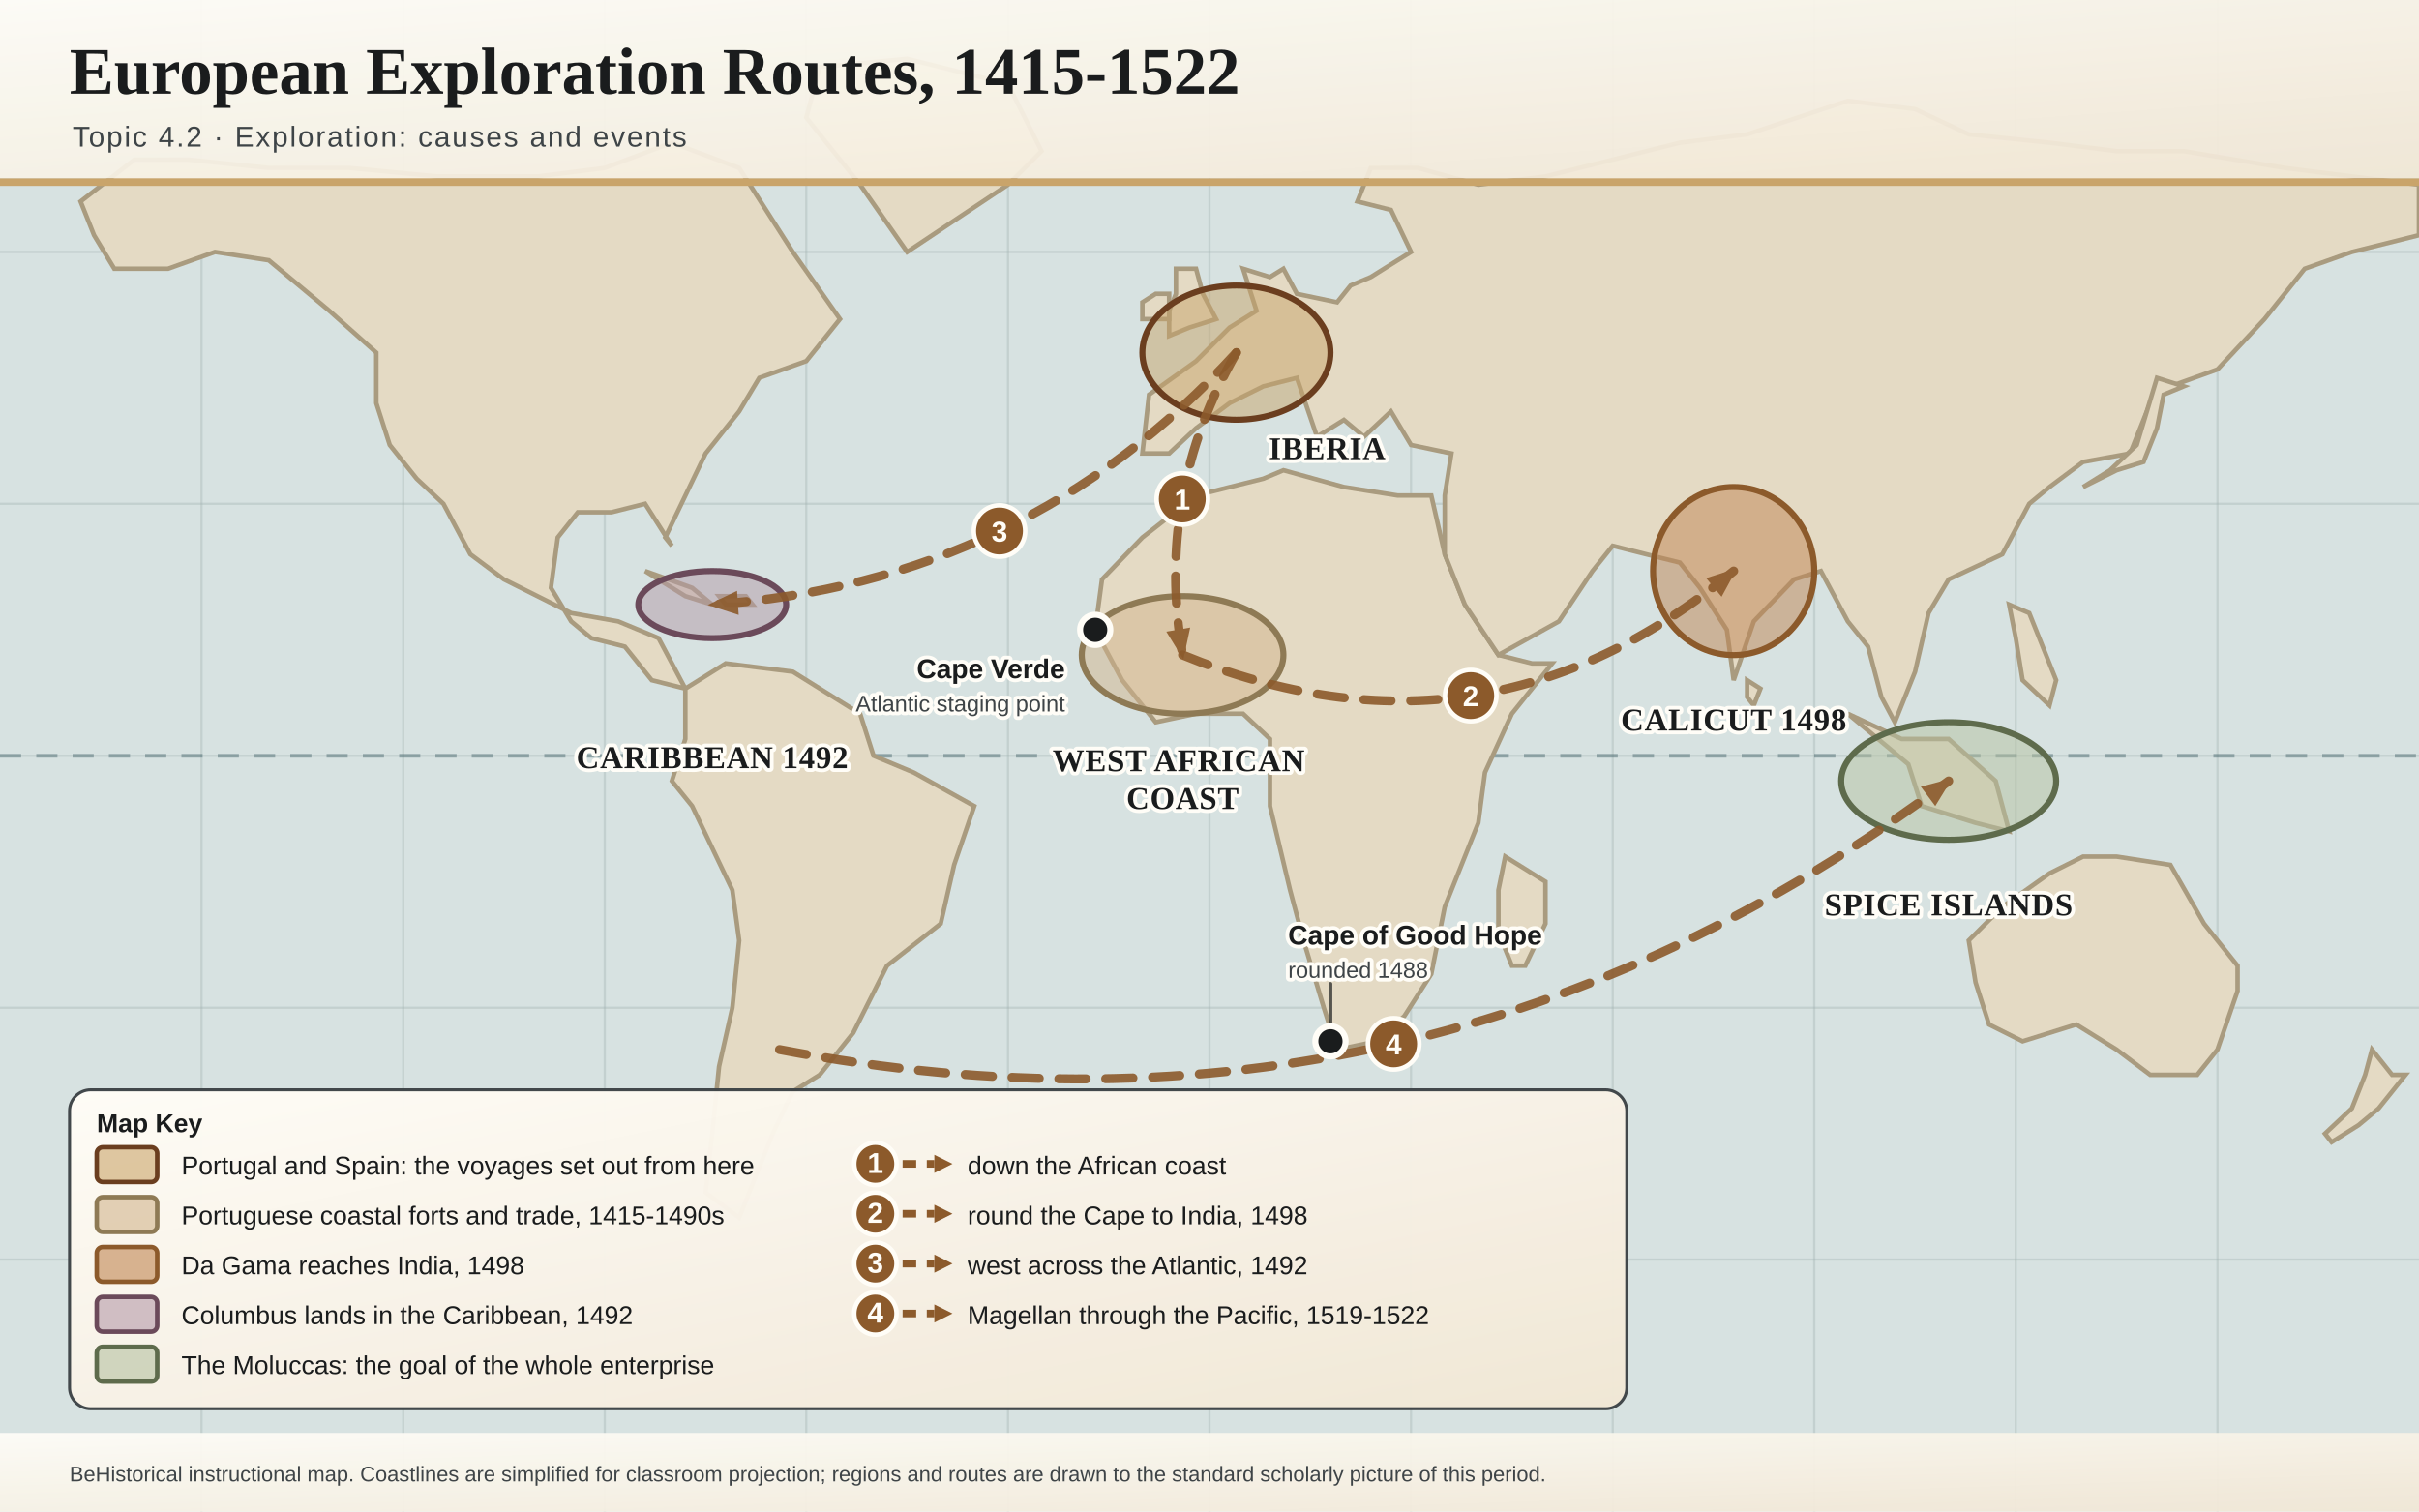
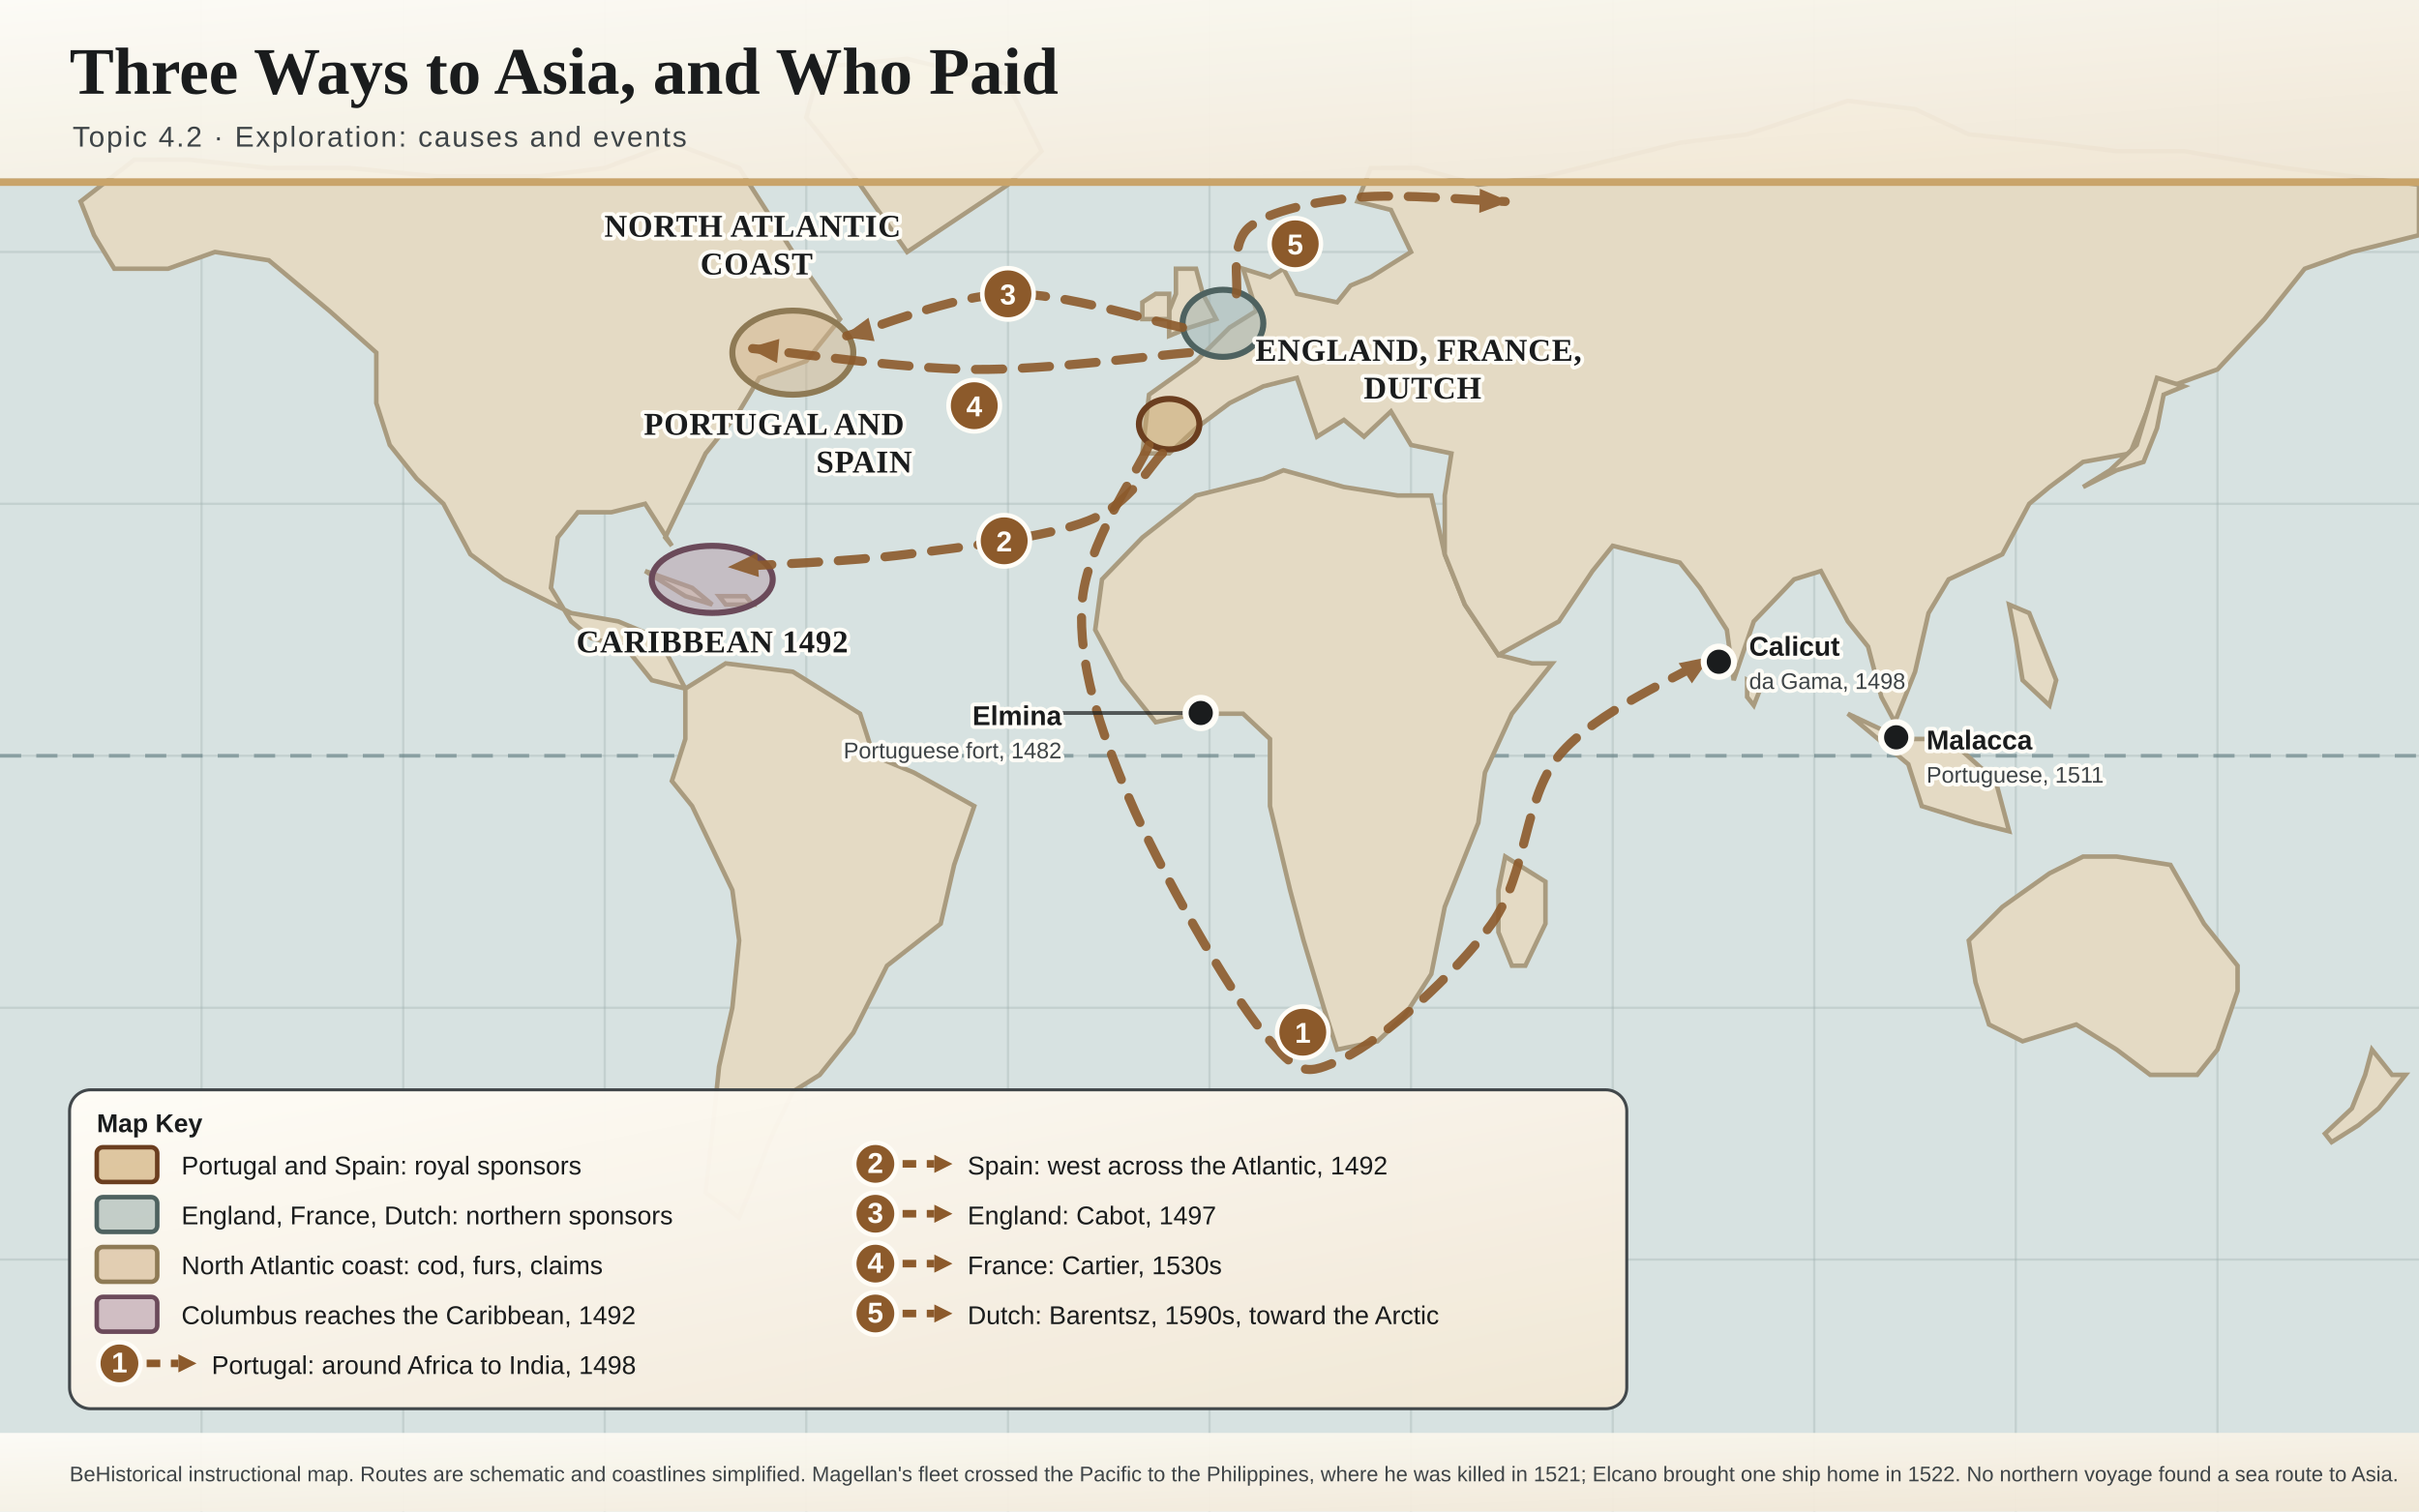
<svg xmlns="http://www.w3.org/2000/svg" width="1600" height="1000" viewBox="0 0 1600 1000" preserveAspectRatio="xMidYMid meet" role="img" aria-labelledby="map-title map-desc">
  <defs>
    <linearGradient id="paper" x1="0" x2="1" y1="0" y2="1">
      <stop offset="0" stop-color="#FFFDF7" />
      <stop offset="1" stop-color="#F1E7D5" />
    </linearGradient>
    <marker id="arrow" markerWidth="20" markerHeight="16" refX="17" refY="8" orient="auto" markerUnits="userSpaceOnUse">
      <path d="M0,0 L20,8 L0,16 Z" fill="#8C5A2B" />
    </marker>
    <style>
      .title{font-family:Georgia,'Times New Roman',serif;font-weight:700;font-size:44px;fill:#1A1C1D}
      .subtitle{font-family:Arial,Helvetica,sans-serif;font-size:19px;fill:#3E4447;letter-spacing:1.2px;text-transform:uppercase}
      .region{font-family:Georgia,'Times New Roman',serif;font-weight:700;font-size:21px;letter-spacing:.5px}
      .place{font-family:Arial,Helvetica,sans-serif;font-weight:700;font-size:18px;fill:#1A1C1D}
      .placenote{font-family:Arial,Helvetica,sans-serif;font-size:15px;fill:#3E4447}
      .small{font-family:Arial,Helvetica,sans-serif;font-size:17px;fill:#1A1C1D}
      .tiny{font-family:Arial,Helvetica,sans-serif;font-size:14px;fill:#3E4447}
      .badgenum{font-family:Arial,Helvetica,sans-serif;font-weight:700;font-size:19px;fill:#FFFDF7}
      .badge{fill:#8C5A2B;stroke:#FFFDF7;stroke-width:3}
      .halo{paint-order:stroke;stroke:#FFFDF7;stroke-width:5;stroke-linejoin:round}
      .city{fill:#1A1C1D;stroke:#FFFDF7;stroke-width:4}
      .leader{stroke:#1A1C1D;stroke-width:2.5;stroke-linecap:round;opacity:.7}
      .flow{fill:none;stroke:#8C5A2B;stroke-width:6;stroke-linecap:round;opacity:.9}
      #land path{fill:#E4DAC4;stroke:#A99B7F;stroke-width:3}
      #graticule line{stroke:#9FB0AE;stroke-width:1.5;opacity:.35}
    </style>
  </defs>
  <rect width="1600" height="1000" fill="#D7E2E1" />
  <g id="graticule">
    <line x1="133.3" y1="0" x2="133.3" y2="1000" />
    <line x1="266.7" y1="0" x2="266.7" y2="1000" />
    <line x1="400.0" y1="0" x2="400.0" y2="1000" />
    <line x1="533.3" y1="0" x2="533.3" y2="1000" />
    <line x1="666.7" y1="0" x2="666.7" y2="1000" />
    <line x1="800.0" y1="0" x2="800.0" y2="1000" />
    <line x1="933.3" y1="0" x2="933.3" y2="1000" />
    <line x1="1066.7" y1="0" x2="1066.7" y2="1000" />
    <line x1="1200.0" y1="0" x2="1200.0" y2="1000" />
    <line x1="1333.3" y1="0" x2="1333.3" y2="1000" />
    <line x1="1466.7" y1="0" x2="1466.7" y2="1000" />
    <line x1="0" y1="833.3" x2="1600" y2="833.3" />
    <line x1="0" y1="666.7" x2="1600" y2="666.7" />
    <line x1="0" y1="500.0" x2="1600" y2="500.0" />
    <line x1="0" y1="333.3" x2="1600" y2="333.3" />
    <line x1="0" y1="166.7" x2="1600" y2="166.7" />
  </g>
  <line x1="0" y1="500.0" x2="1600" y2="500.0" stroke="#4E6B72" stroke-width="2.5" stroke-dasharray="14 10" opacity=".5" />
  <g id="land">
    <path id="land-greenland" d="M600.0,166.7 L666.7,122.2 L688.9,100.0 L666.7,55.6 L600.0,38.9 L542.2,44.4 L533.3,77.8 L568.9,122.2 L600.0,166.7 Z" />
    <path id="land-northAmerica" d="M53.3,133.3 L88.9,105.6 L124.4,105.6 L177.8,111.1 L231.1,111.1 L288.9,116.7 L355.6,116.7 L400.0,111.1 L444.4,94.4 L488.9,111.1 L524.4,166.7 L555.6,211.1 L533.3,238.9 L502.2,250.0 L488.9,272.2 L466.7,300.0 L440.0,355.6 L444.4,361.1 L426.7,333.3 L404.4,338.9 L382.2,338.9 L368.9,355.6 L364.4,388.9 L377.8,411.1 L391.1,422.2 L413.3,427.8 L431.1,450.0 L453.3,455.6 L435.6,422.2 L408.9,411.1 L377.8,405.6 L333.3,383.3 L311.1,366.7 L293.3,333.3 L275.6,316.7 L257.8,294.4 L248.9,266.7 L248.9,233.3 L217.8,205.6 L177.8,172.2 L142.2,166.7 L111.1,177.8 L75.6,177.8 L62.2,155.6 L53.3,133.3 Z" />
    <path id="land-southAmerica" d="M453.3,455.6 L480.0,438.9 L524.4,444.4 L568.9,472.2 L577.8,500.0 L604.4,511.1 L644.4,533.3 L631.1,572.2 L622.2,611.1 L586.7,638.9 L564.4,683.3 L542.2,711.1 L524.4,722.2 L511.1,750.0 L497.8,783.3 L488.9,805.6 L466.7,788.9 L471.1,750.0 L475.6,705.6 L484.4,666.7 L488.9,622.2 L484.4,588.9 L457.8,533.3 L444.4,516.7 L453.3,488.9 L453.3,455.6 Z" />
    <path id="land-africa" d="M724.4,416.7 L728.9,383.3 L755.6,355.6 L791.1,327.8 L835.6,316.7 L848.9,311.1 L888.9,322.2 L924.4,327.8 L946.7,327.8 L955.6,366.7 L968.9,400.0 L991.1,433.3 L1013.3,438.9 L1026.7,438.9 L1000.0,472.2 L982.2,511.1 L977.8,544.4 L955.6,600.0 L946.7,644.4 L928.9,672.2 L911.1,688.9 L884.4,694.4 L875.6,666.7 L862.2,622.2 L853.3,588.9 L840.0,533.3 L840.0,488.9 L822.2,472.2 L791.1,472.2 L764.4,477.8 L742.2,450.0 L724.4,416.7 Z" />
    <path id="land-eurasia" d="M755.6,300.0 L760.0,261.1 L791.1,238.9 L813.3,216.7 L831.1,205.6 L822.2,177.8 L840.0,183.3 L848.9,177.8 L857.8,194.4 L884.4,200.0 L893.3,188.9 L906.7,183.3 L924.4,172.2 L933.3,166.7 L920.0,138.9 L897.8,133.3 L906.7,111.1 L937.8,111.1 L977.8,122.2 L1022.2,116.7 L1066.7,105.6 L1111.1,94.4 L1155.6,88.9 L1222.2,66.7 L1266.7,72.2 L1302.2,88.9 L1355.6,94.4 L1400.0,100.0 L1444.4,100.0 L1511.1,111.1 L1555.6,116.7 L1600.0,122.2 L1600.0,155.6 L1555.6,166.7 L1524.4,177.8 L1497.8,211.1 L1466.7,244.4 L1435.6,255.6 L1422.2,266.7 L1408.9,300.0 L1377.8,305.6 L1355.6,322.2 L1342.2,333.3 L1324.4,366.7 L1288.9,383.3 L1275.6,405.6 L1266.7,444.4 L1253.3,477.8 L1244.4,461.1 L1235.6,427.8 L1222.2,411.1 L1204.4,377.8 L1186.7,383.3 L1160.0,411.1 L1146.7,450.0 L1142.2,416.7 L1124.4,388.9 L1111.1,372.2 L1088.9,366.7 L1066.7,361.1 L1053.3,377.8 L1031.1,411.1 L991.1,433.3 L968.9,400.0 L955.6,366.7 L955.6,327.8 L960.0,300.0 L933.3,294.4 L920.0,272.2 L902.2,288.9 L888.9,277.8 L871.1,288.9 L857.8,250.0 L835.6,255.6 L813.3,266.7 L791.1,283.3 L773.3,300.0 L755.6,300.0 Z" />
    <path id="land-britain" d="M773.3,222.2 L786.7,216.7 L804.4,211.1 L795.6,194.4 L791.1,177.8 L777.8,177.8 L777.8,194.4 L773.3,205.6 L773.3,222.2 Z" />
    <path id="land-ireland" d="M755.6,211.1 L773.3,211.1 L773.3,194.4 L764.4,194.4 L755.6,200.0 L755.6,211.1 Z" />
    <path id="land-japan" d="M1377.8,322.2 L1400.0,311.1 L1417.8,305.6 L1426.7,283.3 L1431.1,261.1 L1444.4,255.6 L1426.7,250.0 L1413.3,294.4 L1395.6,311.1 L1377.8,322.2 Z" />
    <path id="land-indonesia" d="M1222.2,472.2 L1262.2,505.6 L1271.1,533.3 L1306.7,544.4 L1328.9,550.0 L1320.0,516.7 L1288.9,488.9 L1257.8,488.9 L1222.2,472.2 Z" />
    <path id="land-philippines" d="M1328.9,400.0 L1342.2,405.6 L1351.1,427.8 L1360.0,450.0 L1355.6,466.7 L1337.8,450.0 L1333.3,422.2 L1328.9,400.0 Z" />
    <path id="land-australia" d="M1302.2,622.2 L1306.7,650.0 L1315.6,677.8 L1337.8,688.9 L1373.3,677.8 L1400.0,694.4 L1422.2,711.1 L1453.3,711.1 L1466.7,694.4 L1480.0,655.6 L1480.0,638.9 L1457.8,611.1 L1435.6,572.2 L1400.0,566.7 L1377.8,566.7 L1355.6,577.8 L1324.4,600.0 L1302.2,622.2 Z" />
    <path id="land-newZealand" d="M1568.9,694.4 L1582.2,711.1 L1591.1,711.1 L1573.3,733.3 L1560.0,744.4 L1542.2,755.6 L1537.8,750.0 L1555.6,733.3 L1564.4,711.1 L1568.9,694.4 Z" />
    <path id="land-madagascar" d="M995.6,566.7 L1022.2,583.3 L1022.2,611.1 L1008.9,638.9 L1000.0,638.9 L991.1,616.7 L991.1,588.9 L995.6,566.7 Z" />
    <path id="land-cuba" d="M426.7,377.8 L457.8,388.9 L471.1,400.0 L453.3,394.4 L426.7,377.8 Z" />
    <path id="land-hispaniola" d="M475.6,394.4 L493.3,394.4 L497.8,400.0 L480.0,400.0 L475.6,394.4 Z" />
    <path id="land-sriLanka" d="M1155.6,450.0 L1164.4,455.6 L1160.0,466.7 L1155.6,461.1 L1155.6,450.0 Z" />
  </g>
  <g id="highlights">
-     <ellipse cx="817.8" cy="233.3" rx="62.2" ry="44.4" fill="#C9A46A" fill-opacity="0.5" stroke="#6B3E1F" stroke-width="4" />
-     <ellipse cx="782.2" cy="433.3" rx="66.7" ry="38.9" fill="#D2B48C" fill-opacity="0.5" stroke="#8E7A55" stroke-width="4" />
-     <ellipse cx="1146.7" cy="377.8" rx="53.3" ry="55.6" fill="#C08552" fill-opacity="0.5" stroke="#8C5A2B" stroke-width="4" />
-     <ellipse cx="471.1" cy="400.0" rx="48.9" ry="22.2" fill="#B49AA8" fill-opacity="0.5" stroke="#6B4A5A" stroke-width="4" />
-     <ellipse cx="1288.9" cy="516.7" rx="71.1" ry="38.9" fill="#B6C2A2" fill-opacity="0.5" stroke="#5E6B4C" stroke-width="4" />
+     <ellipse cx="773.3" cy="280.6" rx="20.0" ry="16.7" fill="#C9A46A" fill-opacity="0.5" stroke="#6B3E1F" stroke-width="4" />
+     <ellipse cx="808.9" cy="213.9" rx="26.7" ry="22.2" fill="#9FB0AE" fill-opacity="0.5" stroke="#4E6260" stroke-width="4" />
+     <ellipse cx="524.4" cy="233.3" rx="40.0" ry="27.8" fill="#D2B48C" fill-opacity="0.5" stroke="#8E7A55" stroke-width="4" />
+     <ellipse cx="471.1" cy="383.3" rx="40.0" ry="22.2" fill="#B49AA8" fill-opacity="0.5" stroke="#6B4A5A" stroke-width="4" />
  </g>
  <g id="flows">
-     <path class="flow" d="M817.8,233.3 Q764.0,326.9 782.2,433.3" stroke-dasharray="18 13" marker-end="url(#arrow)" />
-     <circle class="badge" cx="782.0" cy="330.1" r="17" />
-     <text class="badgenum" x="782.0" y="337.1" text-anchor="middle">1</text>
-     <path class="flow" d="M782.2,433.3 Q981.1,514.9 1146.7,377.8" stroke-dasharray="18 13" marker-end="url(#arrow)" />
-     <circle class="badge" cx="972.8" cy="460.2" r="17" />
-     <text class="badgenum" x="972.8" y="467.2" text-anchor="middle">2</text>
-     <path class="flow" d="M817.8,233.3 Q677.8,386.0 471.1,400.0" stroke-dasharray="18 13" marker-end="url(#arrow)" />
-     <circle class="badge" cx="661.1" cy="351.3" r="17" />
-     <text class="badgenum" x="661.1" y="358.3" text-anchor="middle">3</text>
-     <path class="flow" d="M515.6,694.4 Q941.3,775.7 1288.9,516.7" stroke-dasharray="18 13" marker-end="url(#arrow)" />
-     <circle class="badge" cx="921.8" cy="690.6" r="17" />
-     <text class="badgenum" x="921.8" y="697.6" text-anchor="middle">4</text>
+     <path class="flow" d="M760.0,294.4 C752.6,312.0 717.8,361.1 715.6,400.0 C713.3,438.9 726.7,480.6 746.7,527.8 C766.7,575.0 811.9,654.6 835.6,683.3 C859.3,712.0 863.7,712.0 888.9,700.0 C914.1,688.0 963.0,644.4 986.7,611.1 C1010.4,577.8 1007.4,529.2 1031.1,500.0 C1054.8,470.8 1112.6,446.8 1128.9,436.1" stroke-dasharray="18 13" marker-end="url(#arrow)" />
+     <circle class="badge" cx="861.7" cy="682.9" r="17" />
+     <text class="badgenum" x="861.7" y="689.9" text-anchor="middle">1</text>
+     <path class="flow" d="M768.9,300.0 C760.7,307.4 748.1,333.3 720.0,344.4 C691.9,355.6 639.3,361.6 600.0,366.7 C560.7,371.8 503.7,373.6 484.4,375.0" stroke-dasharray="18 13" marker-end="url(#arrow)" />
+     <circle class="badge" cx="664.2" cy="357.8" r="17" />
+     <text class="badgenum" x="664.2" y="364.8" text-anchor="middle">2</text>
+     <path class="flow" d="M782.2,216.7 C763.0,213.0 703.7,193.5 666.7,194.4 C629.6,195.4 577.8,217.6 560.0,222.2" stroke-dasharray="18 13" marker-end="url(#arrow)" />
+     <circle class="badge" cx="666.7" cy="194.4" r="17" />
+     <text class="badgenum" x="666.7" y="201.4" text-anchor="middle">3</text>
+     <path class="flow" d="M786.7,233.3 C763.0,235.2 692.6,244.9 644.4,244.4 C596.3,244.0 522.2,232.9 497.8,230.6" stroke-dasharray="18 13" marker-end="url(#arrow)" />
+     <circle class="badge" cx="644.4" cy="268.4" r="17" />
+     <text class="badgenum" x="644.4" y="275.4" text-anchor="middle">4</text>
+     <path class="flow" d="M817.8,194.4 C819.3,187.0 813.3,160.6 826.7,150.0 C840.0,139.4 869.6,133.3 897.8,130.6 C925.9,127.8 979.3,132.9 995.6,133.3" stroke-dasharray="18 13" marker-end="url(#arrow)" />
+     <circle class="badge" cx="856.7" cy="161.3" r="17" />
+     <text class="badgenum" x="856.7" y="168.3" text-anchor="middle">5</text>
  </g>
  <g id="region-labels">
-     <text class="region halo" x="877.8" y="303.8" text-anchor="middle" fill="#1A1C1D">
-       <tspan x="877.8" dy="0">IBERIA</tspan>
+     <text class="region halo" x="603.3" y="287.6" text-anchor="end" fill="#1A1C1D">
+       <tspan x="603.3" dy="0">PORTUGAL AND</tspan>
+       <tspan x="603.3" dy="25">SPAIN</tspan>
    </text>
-     <text class="region halo" x="782.2" y="510.2" text-anchor="middle" fill="#1A1C1D">
-       <tspan x="782.2" dy="0">WEST AFRICAN</tspan>
-       <tspan x="782.2" dy="25">COAST</tspan>
+     <text class="region halo" x="940.9" y="238.7" text-anchor="middle" fill="#1A1C1D">
+       <tspan x="940.9" dy="0">ENGLAND, FRANCE,</tspan>
+       <tspan x="940.9" dy="25">DUTCH</tspan>
    </text>
-     <text class="region halo" x="1146.7" y="483.3" text-anchor="middle" fill="#1A1C1D">
-       <tspan x="1146.7" dy="0">CALICUT 1498</tspan>
+     <text class="region halo" x="500.4" y="156.6" text-anchor="middle" fill="#1A1C1D">
+       <tspan x="500.4" dy="0">NORTH ATLANTIC</tspan>
+       <tspan x="500.4" dy="25">COAST</tspan>
    </text>
-     <text class="region halo" x="471.1" y="508.2" text-anchor="middle" fill="#1A1C1D">
+     <text class="region halo" x="471.1" y="431.6" text-anchor="middle" fill="#1A1C1D">
      <tspan x="471.1" dy="0">CARIBBEAN 1492</tspan>
-     </text>
-     <text class="region halo" x="1288.9" y="605.6" text-anchor="middle" fill="#1A1C1D">
-       <tspan x="1288.9" dy="0">SPICE ISLANDS</tspan>
    </text>
  </g>
  <g id="places">
-     <circle class="city" cx="724.4" cy="416.7" r="10" />
-     <text class="place halo" x="704.4" y="448.7" text-anchor="end">Cape Verde</text>
-     <text class="placenote halo" x="704.4" y="470.7" text-anchor="end">Atlantic staging point</text>
-     <line class="leader" x1="880.0" y1="688.9" x2="880.0" y2="650.9" />
-     <circle class="city" cx="880.0" cy="688.9" r="10" />
-     <text class="place halo" x="852.0" y="624.9" text-anchor="start">Cape of Good Hope</text>
-     <text class="placenote halo" x="852.0" y="646.9" text-anchor="start">rounded 1488</text>
+     <line class="leader" x1="794.2" y1="471.7" x2="702.2" y2="471.7" />
+     <circle class="city" cx="794.2" cy="471.7" r="10" />
+     <text class="place halo" x="702.2" y="479.7" text-anchor="end">Elmina</text>
+     <text class="placenote halo" x="702.2" y="501.7" text-anchor="end">Portuguese fort, 1482</text>
+     <circle class="city" cx="1136.9" cy="437.8" r="10" />
+     <text class="place halo" x="1156.9" y="433.8" text-anchor="start">Calicut</text>
+     <text class="placenote halo" x="1156.9" y="455.8" text-anchor="start">da Gama, 1498</text>
+     <circle class="city" cx="1254.2" cy="487.8" r="10" />
+     <text class="place halo" x="1274.2" y="495.8" text-anchor="start">Malacca</text>
+     <text class="placenote halo" x="1274.2" y="517.8" text-anchor="start">Portuguese, 1511</text>
  </g>
  <g id="titleband">
    <rect x="0" y="0" width="1600" height="118" fill="url(#paper)" opacity=".93" />
    <rect x="0" y="118" width="1600" height="5" fill="#C9A46A" />
-     <text class="title" x="46" y="62">European Exploration Routes, 1415-1522</text>
+     <text class="title" x="46" y="62">Three Ways to Asia, and Who Paid</text>
    <text class="subtitle" x="48" y="97">Topic 4.2 · Exploration: causes and events</text>
  </g>
  <g id="legend" transform="translate(46,721)">
    <rect x="0" y="0" width="1030" height="211" rx="14" fill="url(#paper)" stroke="#3E4447" stroke-width="2" opacity=".97" />
    <text class="small" x="18" y="28" font-weight="700">Map Key</text>
    <rect x="18" y="38" width="40" height="23" rx="4" fill="#C9A46A" fill-opacity=".6" stroke="#6B3E1F" stroke-width="3" />
-     <text class="small" x="74" y="56">Portugal and Spain: the voyages set out from here</text>
-     <rect x="18" y="71" width="40" height="23" rx="4" fill="#D2B48C" fill-opacity=".6" stroke="#8E7A55" stroke-width="3" />
-     <text class="small" x="74" y="89">Portuguese coastal forts and trade, 1415-1490s</text>
-     <rect x="18" y="104" width="40" height="23" rx="4" fill="#C08552" fill-opacity=".6" stroke="#8C5A2B" stroke-width="3" />
-     <text class="small" x="74" y="122">Da Gama reaches India, 1498</text>
+     <text class="small" x="74" y="56">Portugal and Spain: royal sponsors</text>
+     <rect x="18" y="71" width="40" height="23" rx="4" fill="#9FB0AE" fill-opacity=".6" stroke="#4E6260" stroke-width="3" />
+     <text class="small" x="74" y="89">England, France, Dutch: northern sponsors</text>
+     <rect x="18" y="104" width="40" height="23" rx="4" fill="#D2B48C" fill-opacity=".6" stroke="#8E7A55" stroke-width="3" />
+     <text class="small" x="74" y="122">North Atlantic coast: cod, furs, claims</text>
    <rect x="18" y="137" width="40" height="23" rx="4" fill="#B49AA8" fill-opacity=".6" stroke="#6B4A5A" stroke-width="3" />
-     <text class="small" x="74" y="155">Columbus lands in the Caribbean, 1492</text>
-     <rect x="18" y="170" width="40" height="23" rx="4" fill="#B6C2A2" fill-opacity=".6" stroke="#5E6B4C" stroke-width="3" />
-     <text class="small" x="74" y="188">The Moluccas: the goal of the whole enterprise</text>
+     <text class="small" x="74" y="155">Columbus reaches the Caribbean, 1492</text>
+     <circle class="badge" cx="33" cy="181" r="14" />
+     <text class="badgenum" x="33" y="187" text-anchor="middle" font-size="16">1</text>
+     <line x1="51" x2="72" y1="181" y2="181" stroke="#8C5A2B" stroke-width="5" stroke-dasharray="9 7" />
+     <path d="M72,175 L84,181 L72,187 Z" fill="#8C5A2B" />
+     <text class="small" x="94" y="188">Portugal: around Africa to India, 1498</text>
    <circle class="badge" cx="533" cy="49" r="14" />
-     <text class="badgenum" x="533" y="55" text-anchor="middle" font-size="16">1</text>
+     <text class="badgenum" x="533" y="55" text-anchor="middle" font-size="16">2</text>
    <line x1="551" x2="572" y1="49" y2="49" stroke="#8C5A2B" stroke-width="5" stroke-dasharray="9 7" />
    <path d="M572,43 L584,49 L572,55 Z" fill="#8C5A2B" />
-     <text class="small" x="594" y="56">down the African coast</text>
+     <text class="small" x="594" y="56">Spain: west across the Atlantic, 1492</text>
    <circle class="badge" cx="533" cy="82" r="14" />
-     <text class="badgenum" x="533" y="88" text-anchor="middle" font-size="16">2</text>
+     <text class="badgenum" x="533" y="88" text-anchor="middle" font-size="16">3</text>
    <line x1="551" x2="572" y1="82" y2="82" stroke="#8C5A2B" stroke-width="5" stroke-dasharray="9 7" />
    <path d="M572,76 L584,82 L572,88 Z" fill="#8C5A2B" />
-     <text class="small" x="594" y="89">round the Cape to India, 1498</text>
+     <text class="small" x="594" y="89">England: Cabot, 1497</text>
    <circle class="badge" cx="533" cy="115" r="14" />
-     <text class="badgenum" x="533" y="121" text-anchor="middle" font-size="16">3</text>
+     <text class="badgenum" x="533" y="121" text-anchor="middle" font-size="16">4</text>
    <line x1="551" x2="572" y1="115" y2="115" stroke="#8C5A2B" stroke-width="5" stroke-dasharray="9 7" />
    <path d="M572,109 L584,115 L572,121 Z" fill="#8C5A2B" />
-     <text class="small" x="594" y="122">west across the Atlantic, 1492</text>
+     <text class="small" x="594" y="122">France: Cartier, 1530s</text>
    <circle class="badge" cx="533" cy="148" r="14" />
-     <text class="badgenum" x="533" y="154" text-anchor="middle" font-size="16">4</text>
+     <text class="badgenum" x="533" y="154" text-anchor="middle" font-size="16">5</text>
    <line x1="551" x2="572" y1="148" y2="148" stroke="#8C5A2B" stroke-width="5" stroke-dasharray="9 7" />
    <path d="M572,142 L584,148 L572,154 Z" fill="#8C5A2B" />
-     <text class="small" x="594" y="155">Magellan through the Pacific, 1519-1522</text>
+     <text class="small" x="594" y="155">Dutch: Barentsz, 1590s, toward the Arctic</text>
  </g>
  <rect x="0" y="948" width="1600" height="52" fill="url(#paper)" opacity=".93" />
-   <text class="tiny" x="46" y="980">BeHistorical instructional map. Coastlines are simplified for classroom projection; regions and routes are drawn to the standard scholarly picture of this period.</text>
+   <text class="tiny" x="46" y="980">BeHistorical instructional map. Routes are schematic and coastlines simplified. Magellan's fleet crossed the Pacific to the Philippines, where he was killed in 1521; Elcano brought one ship home in 1522. No northern voyage found a sea route to Asia.</text>
</svg>
